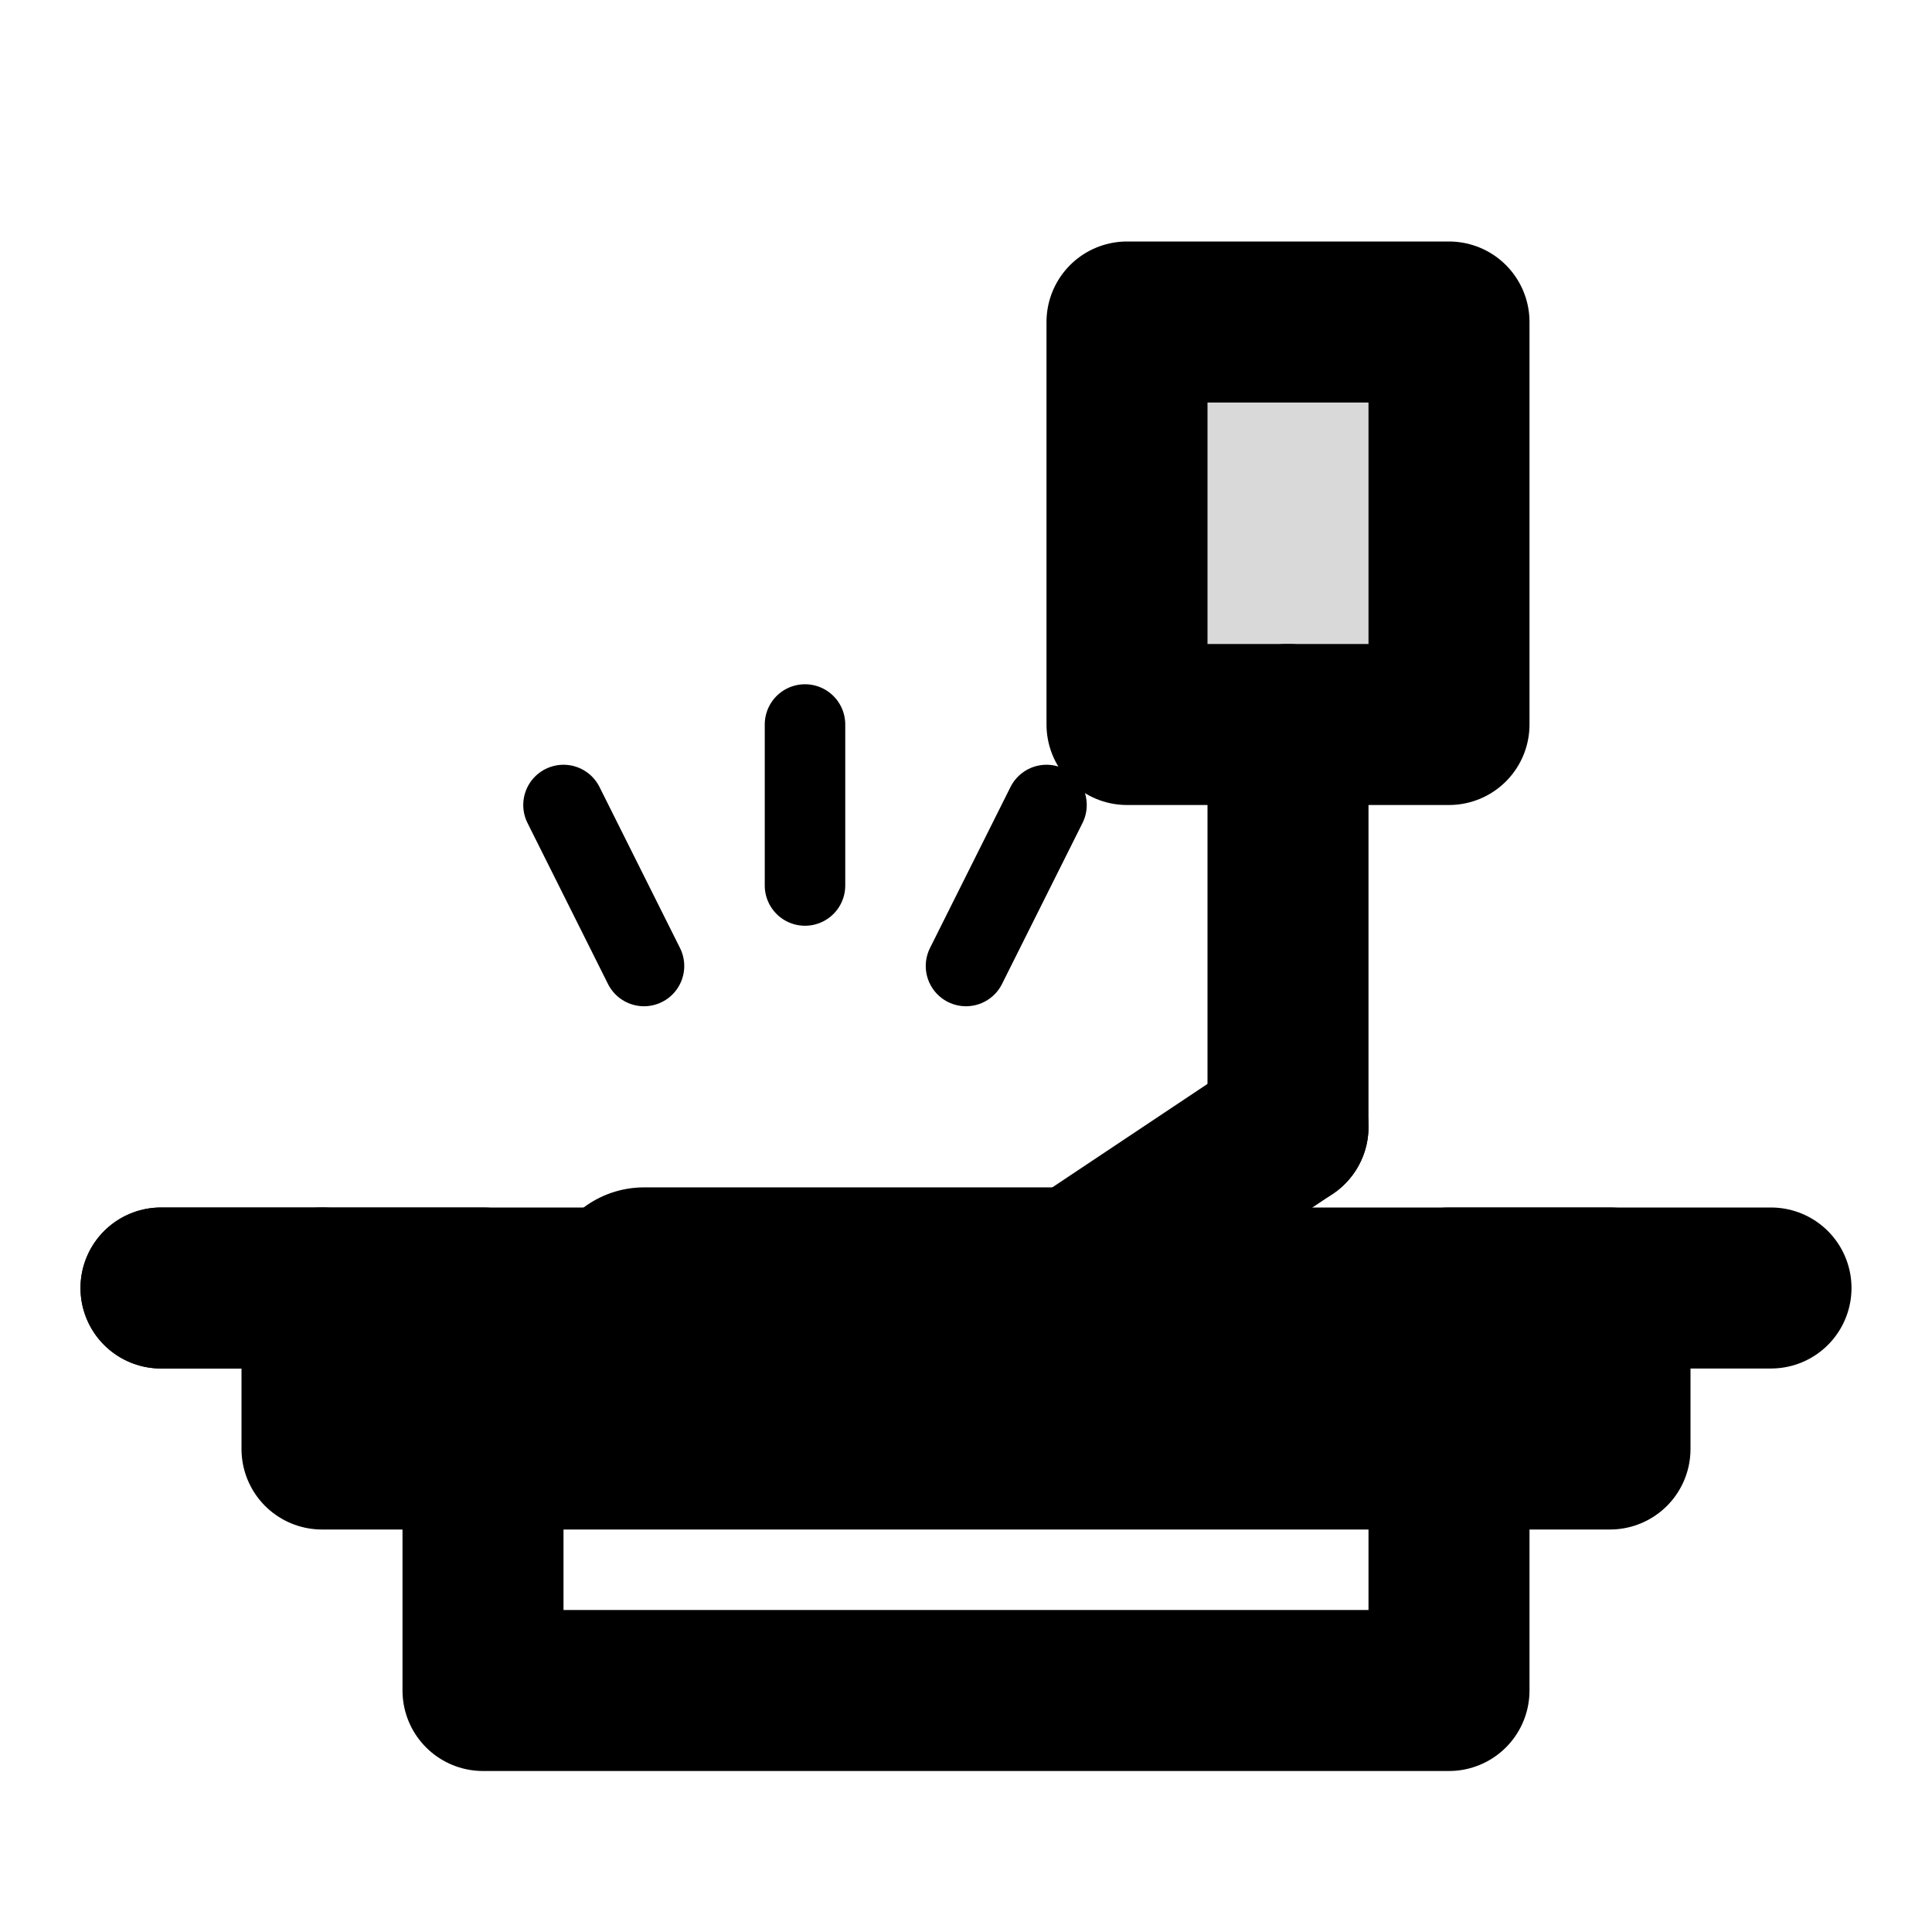
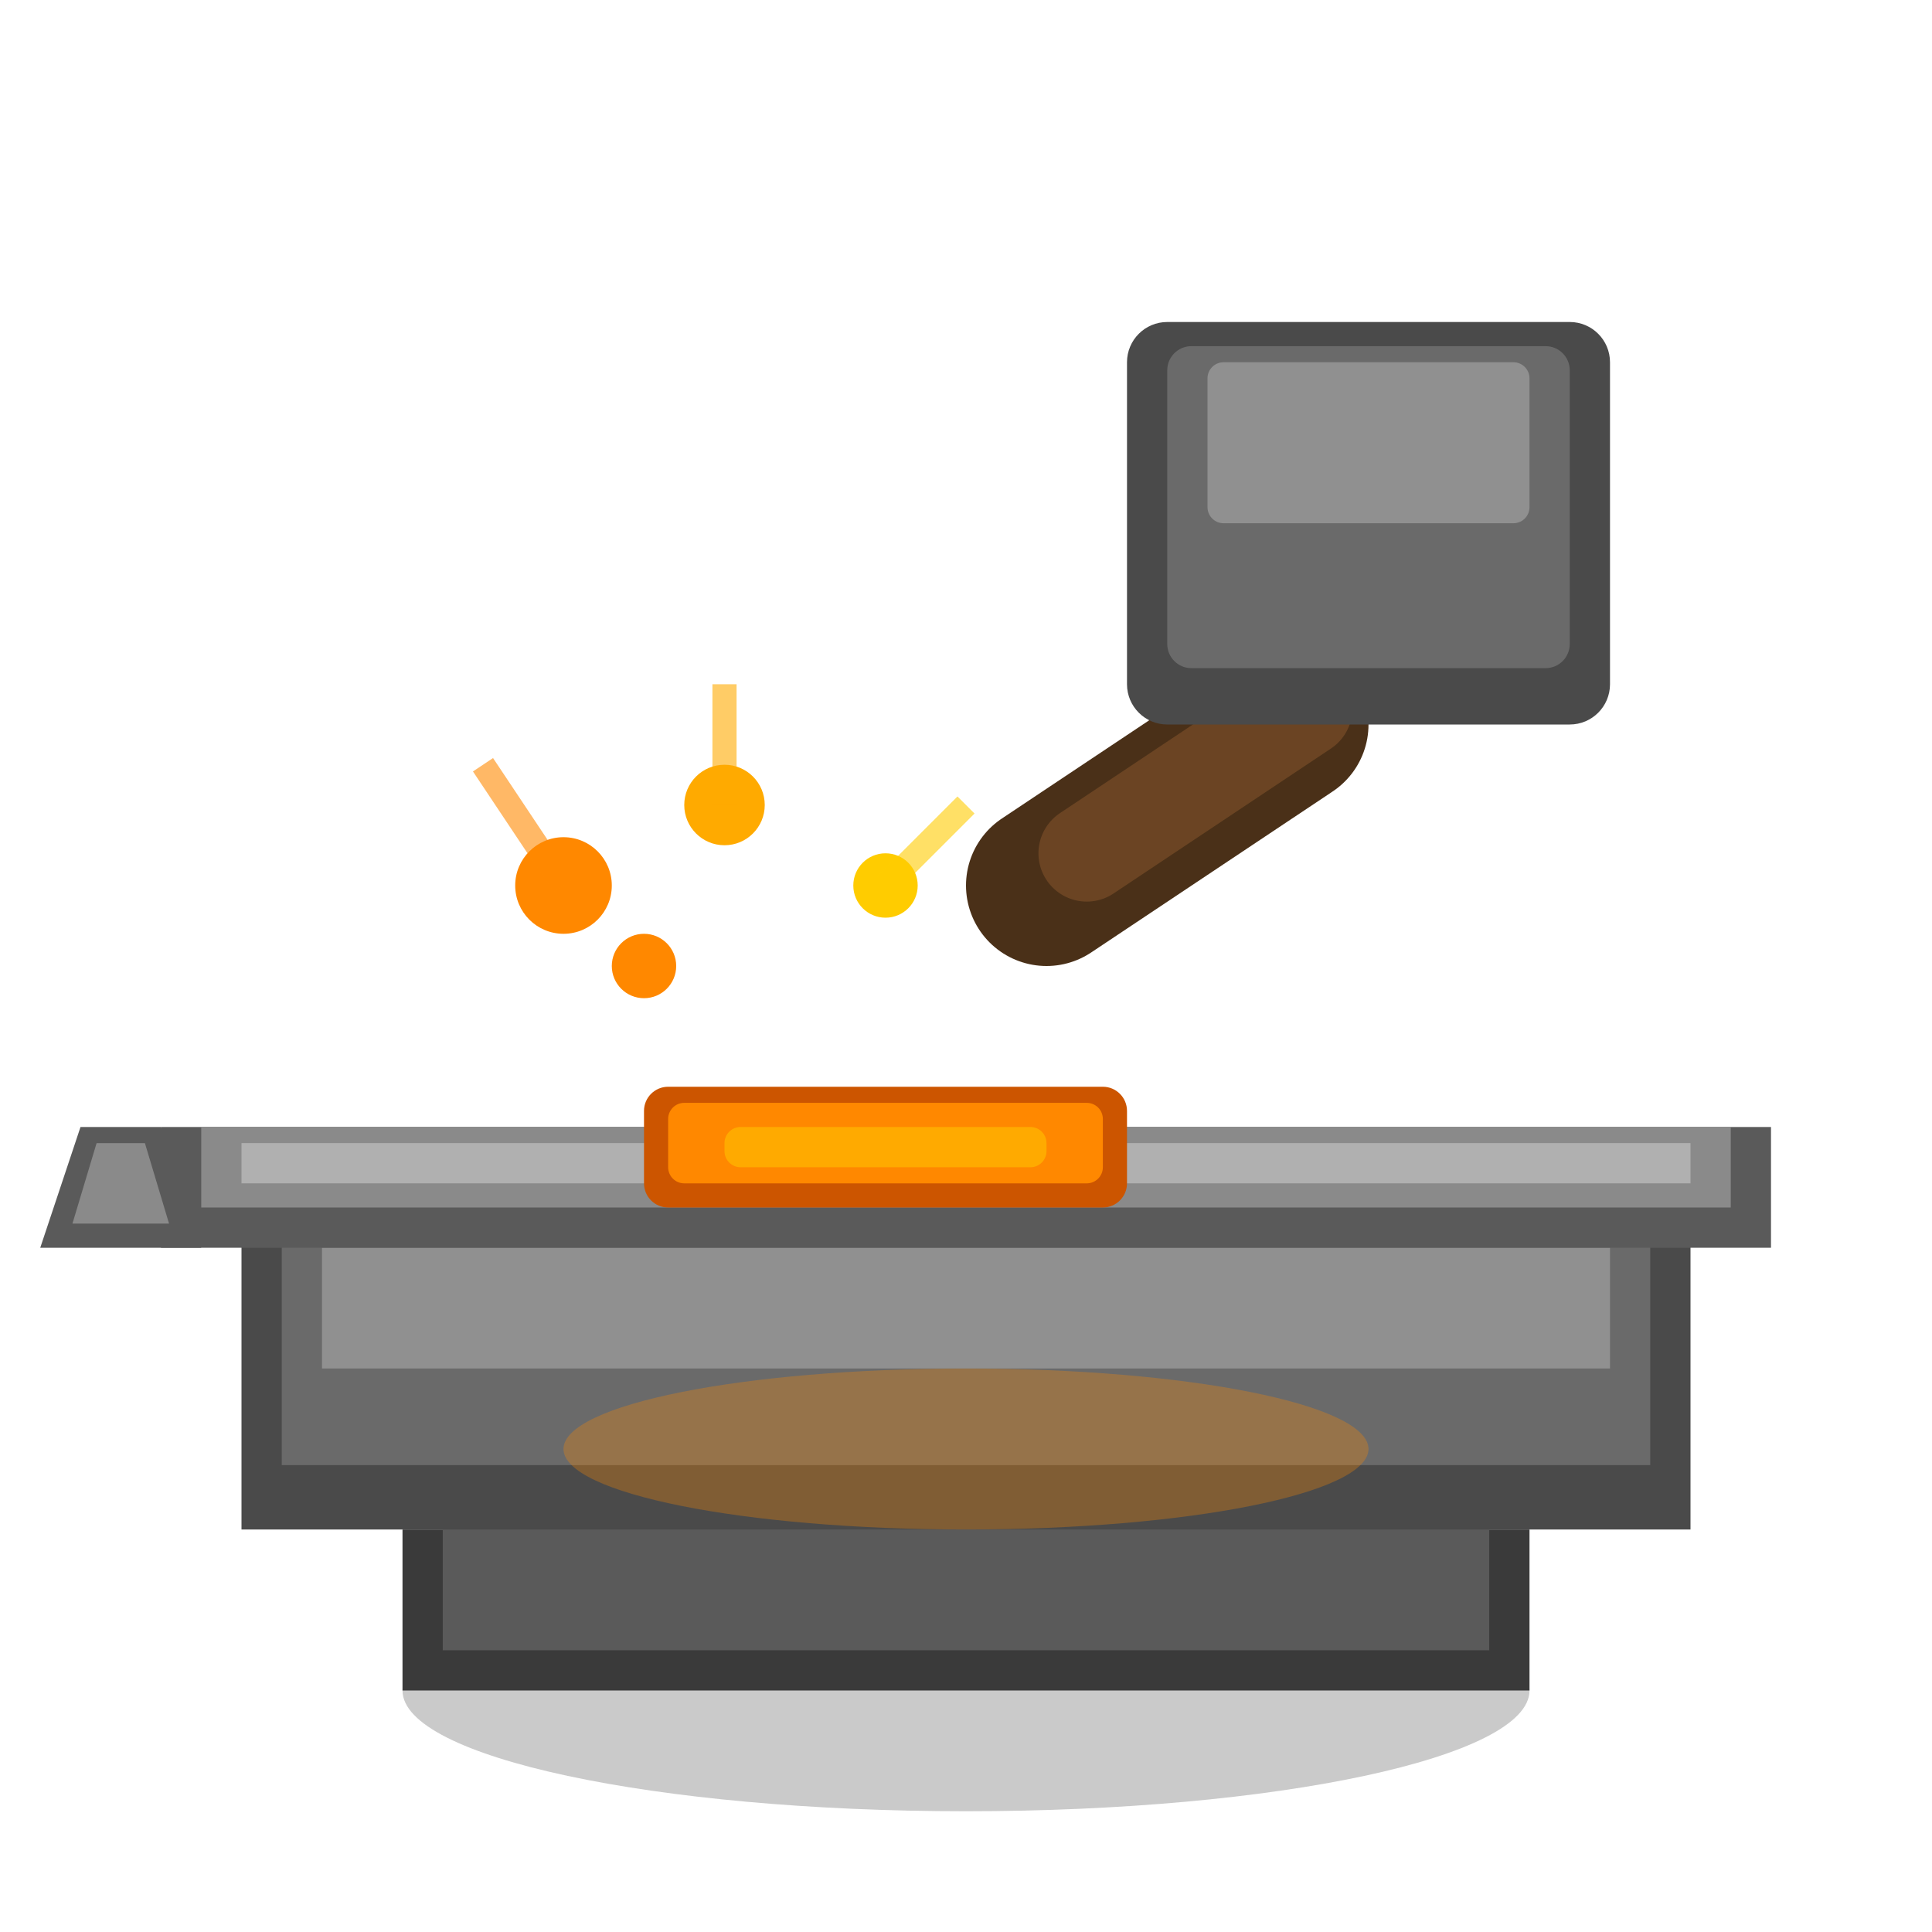
- <svg xmlns="http://www.w3.org/2000/svg" viewBox="0 0 24 24" fill="none">
-   <style>
-     .stroke { stroke: currentColor; stroke-width: 2; stroke-linecap: round; stroke-linejoin: round; fill: none; }
-     .metallic { fill: currentColor; fill-opacity: 0.15; }
-   </style>
-   <path class="stroke metallic" d="M4 16h16v2H4z" />
-   <path class="stroke" d="M6 18v3h12v-3" />
-   <path class="stroke" d="M2 16h4M18 16h4" />
-   <path class="stroke" d="M4 16l-2 0" />
-   <path class="stroke metallic" d="M14 4h4v5h-4z" />
-   <path class="stroke" d="M16 9v5" />
-   <path class="stroke" d="M16 14l-3 2" />
-   <path class="stroke" d="M8 12l-1-2M10 11l0-2M12 12l1-2" style="stroke-width: 1;" />
-   <path class="stroke" d="M8 16h6" style="stroke-width: 2.5;" />
+ <svg xmlns="http://www.w3.org/2000/svg" viewBox="0 0 24 24">
+   <ellipse cx="12" cy="21" rx="7" ry="1.5" fill="#2a2a2a" opacity="0.25" />
+   <path d="M5 19h14v2H5z" fill="#3a3a3a" />
+   <path d="M5.5 19h13v1.5H5.5z" fill="#5a5a5a" />
+   <path d="M3 15h18v4H3z" fill="#4a4a4a" />
+   <path d="M3.5 15.2h17v3H3.5z" fill="#6a6a6a" />
+   <path d="M4 15.5h16v1.5H4z" fill="#909090" />
+   <path d="M2 14h20v1.5H2z" fill="#5a5a5a" />
+   <path d="M2.5 14h19v1H2.5z" fill="#8a8a8a" />
+   <path d="M3 14.2h18v0.5H3z" fill="#b0b0b0" />
+   <path d="M1 14l-0.5 1.5h2L2 14z" fill="#5a5a5a" />
+   <path d="M1.2 14.2l-0.3 1h1.2l-0.3-1z" fill="#8a8a8a" />
+   <ellipse cx="12" cy="18" rx="5" ry="1" fill="#ff8800" opacity="0.3" />
+   <path d="M16 9l-3 2" fill="none" stroke="#4a3018" stroke-width="2" stroke-linecap="round" />
+   <path d="M16.2 8.8l-2.7 1.8" fill="none" stroke="#6b4423" stroke-width="1.2" stroke-linecap="round" />
+   <rect x="14" y="4" width="6" height="5" rx="0.5" fill="#4a4a4a" />
+   <rect x="14.5" y="4.3" width="5" height="4" rx="0.3" fill="#6a6a6a" />
+   <rect x="15" y="4.5" width="4" height="2" rx="0.2" fill="#909090" />
+   <rect x="8" y="13.5" width="6" height="1.5" rx="0.3" fill="#cc5500" />
+   <rect x="8.3" y="13.7" width="5.4" height="1" rx="0.2" fill="#ff8800" />
+   <rect x="9" y="14" width="4" height="0.5" rx="0.2" fill="#ffaa00" />
+   <circle cx="7" cy="11" r="0.6" fill="#ff8800" />
+   <circle cx="9" cy="10" r="0.5" fill="#ffaa00" />
+   <circle cx="11" cy="11" r="0.4" fill="#ffcc00" />
+   <circle cx="8" cy="12" r="0.4" fill="#ff8800" />
+   <path d="M7 11l-1-1.5" fill="none" stroke="#ff8800" stroke-width="0.3" opacity="0.6" />
+   <path d="M9 10l0-1.5" fill="none" stroke="#ffaa00" stroke-width="0.3" opacity="0.6" />
+   <path d="M11 11l1-1" fill="none" stroke="#ffcc00" stroke-width="0.3" opacity="0.6" />
</svg>
